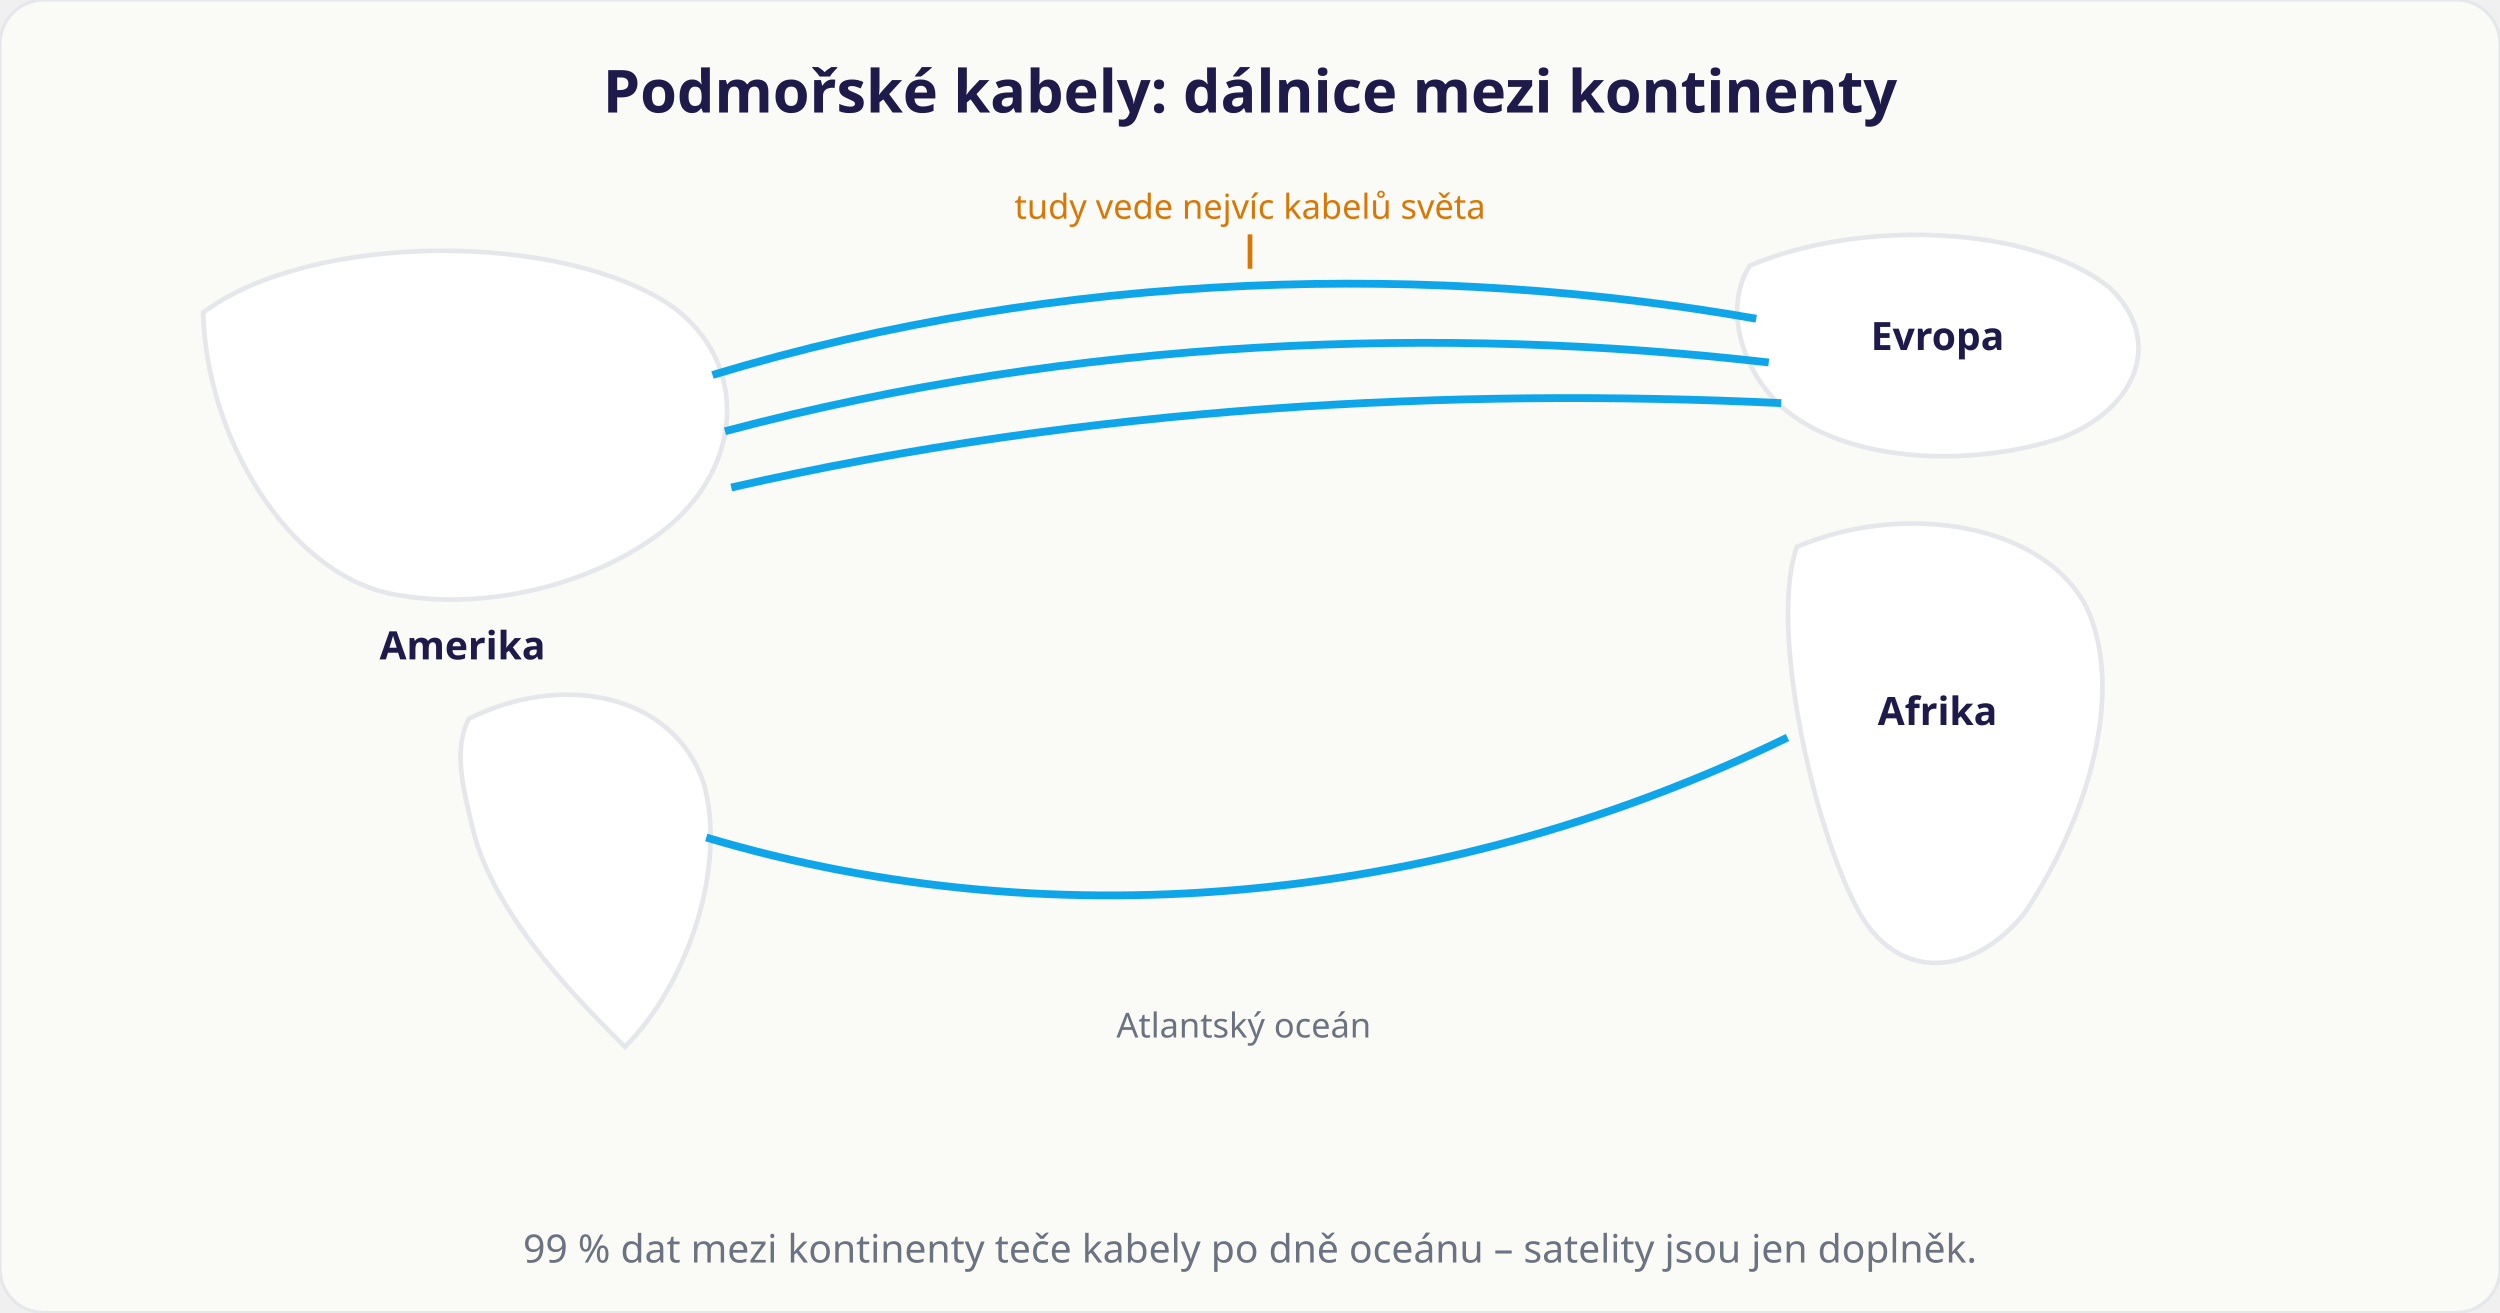
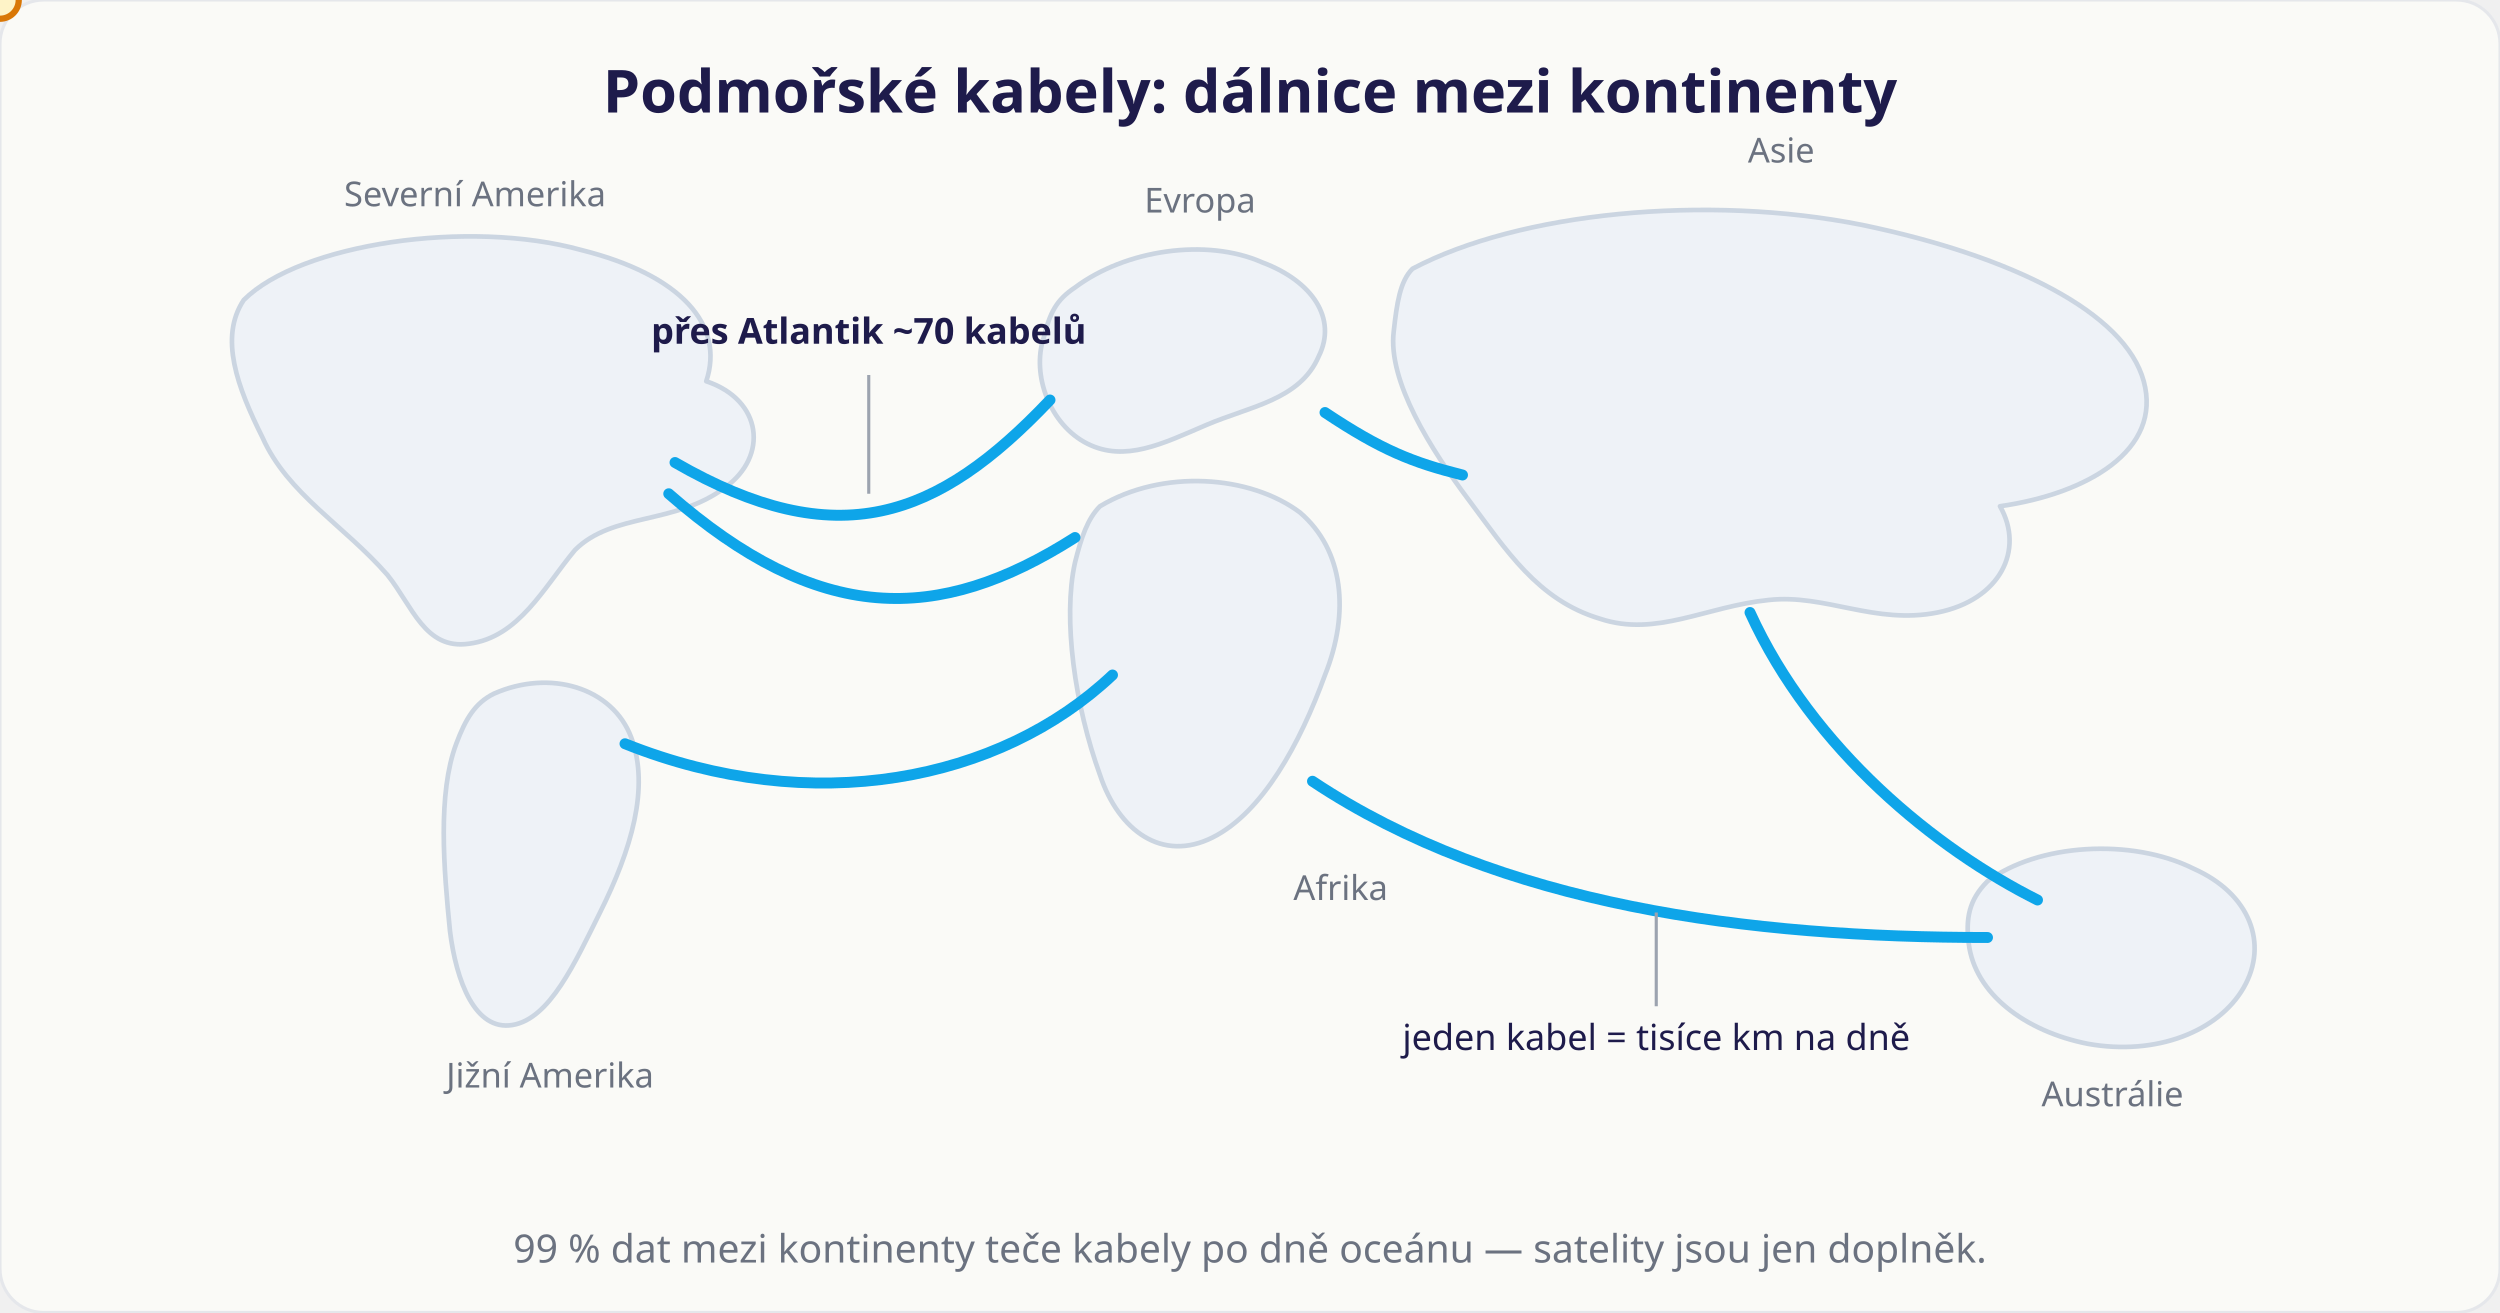
<svg xmlns="http://www.w3.org/2000/svg" viewBox="0 0 800 420" font-family="system-ui,sans-serif">
  <rect width="800" height="420" rx="14" fill="#FAFAF7" stroke="#E5E7EB" />
  <text x="400" y="36" text-anchor="middle" font-size="19" font-weight="700" fill="#1E1B4B">Podmořské kabely: dálnice mezi kontinenty</text>
-   <g fill="#FFFFFF" stroke="#E5E7EB" stroke-width="1.5">
-     <path d="M 65 100 C 100 74 180 74 215 98 C 240 116 238 150 212 170 C 190 187 155 196 125 190 C 92 183 66 140 65 100 Z" />
-     <path d="M 150 230 C 180 215 215 222 225 250 C 233 277 220 315 200 335 C 185 320 160 295 152 268 C 148 252 145 240 150 230 Z" />
-     <path d="M 560 85 C 595 70 650 72 675 92 C 692 108 685 130 660 140 C 630 150 590 148 570 130 C 556 117 552 97 560 85 Z" />
-     <path d="M 575 175 C 610 160 655 168 668 195 C 680 222 668 262 648 292 C 632 312 608 315 595 292 C 580 265 566 200 575 175 Z" />
+   <g fill="#EEF2F7" stroke="#CBD5E1" stroke-width="1.5" stroke-linejoin="round">
+     <path d="M 78 96 C 96 78 150 70 186 80 C 218 88 232 104 226 122 C 244 128 246 146 232 156 C 216 168 196 164 184 176 C 174 188 166 204 150 206 C 136 208 132 194 124 184 C 110 168 92 158 84 140 C 76 124 70 108 78 96 Z" />
+     <path d="M 158 222 C 176 214 196 220 202 236 C 208 252 202 272 192 292 C 184 308 176 326 164 328 C 152 330 146 314 144 298 C 142 278 140 254 146 238 C 149 230 152 225 158 222 Z" />
+     <path d="M 344 92 C 360 80 386 76 404 84 C 420 90 428 102 422 114 C 416 128 400 130 386 136 C 372 142 360 148 348 142 C 336 136 330 120 334 108 C 336 100 338 96 344 92 Z" />
+     <path d="M 352 162 C 372 150 400 152 416 164 C 430 176 432 196 424 216 C 416 238 404 260 388 268 C 372 276 358 266 352 248 C 344 226 340 198 344 180 C 346 172 348 166 352 162 Z" />
+     <path d="M 452 86 C 486 68 546 62 596 72 C 644 82 680 100 686 122 C 692 144 668 158 640 162 C 648 176 640 192 620 196 C 600 200 584 190 566 192 C 546 194 530 204 512 198 C 492 192 482 176 470 160 C 458 144 444 122 446 106 C 447 97 448 90 452 86 Z" />
+     <path d="M 636 282 C 652 270 682 268 702 278 C 720 286 726 302 718 316 C 710 330 690 338 668 334 C 648 330 632 318 630 302 C 629 294 630 288 636 282 Z" />
  </g>
-   <g stroke="#0EA5E9" stroke-width="2.5" fill="none">
-     <path d="M 228 120 C 340 86 460 84 562 102" />
-     <path d="M 232 138 C 345 108 462 104 566 116" />
-     <path d="M 234 156 C 348 130 465 124 570 129" />
-     <path d="M 226 268 C 340 302 465 288 572 236" />
+   <g font-size="11" fill="#6B7280" text-anchor="middle">
+     <text x="152" y="66">Severní Amerika</text>
+     <text x="384" y="68">Evropa</text>
+     <text x="570" y="52">Asie</text>
+     <text x="176" y="348">Jižní Amerika</text>
+     <text x="429" y="288">Afrika</text>
+     <text x="676" y="354">Austrálie</text>
  </g>
-   <text x="400" y="70" text-anchor="middle" font-size="11" fill="#D97706">tudy vede nejvíc kabelů světa</text>
-   <line x1="400" y1="75" x2="400" y2="86" stroke="#D97706" stroke-width="1.5" />
-   <g text-anchor="middle" font-size="12.5" font-weight="700" fill="#1E1B4B">
-     <text x="148" y="211">Amerika</text>
-     <text x="620" y="112">Evropa</text>
-     <text x="620" y="232">Afrika</text>
+   <g fill="none" stroke="#0EA5E9" stroke-width="3.5" stroke-linecap="round">
+     <path id="kAtl" d="M 216 148 C 268 178 300 166 336 128" />
+     <path d="M 214 158 C 262 200 300 200 344 172" />
+     <path d="M 200 238 C 260 262 320 250 356 216" />
+     <path d="M 424 132 C 442 144 452 148 468 152" />
+     <path d="M 420 250 C 480 290 560 300 636 300" />
+     <path d="M 560 196 C 580 240 620 272 652 288" />
  </g>
-   <text x="398" y="332" text-anchor="middle" font-size="11" fill="#6B7280">Atlantský oceán</text>
-   <text x="400" y="404" text-anchor="middle" font-size="12.5" fill="#6B7280">99 % dat mezi kontinenty teče kabely po dně oceánu – satelity jsou jen doplněk.</text>
+   <g>
+     <circle r="6" fill="#FEF3C7" stroke="#D97706" stroke-width="2" />
+     <animateMotion dur="4s" repeatCount="indefinite" path="M 216 148 C 268 178 300 166 336 128" />
+   </g>
+   <line x1="278" y1="120" x2="278" y2="158" stroke="#9CA3AF" stroke-width="1" />
+   <text x="278" y="110" text-anchor="middle" font-size="11.5" fill="#1E1B4B" font-weight="700">přes Atlantik ~70 kabelů</text>
+   <line x1="530" y1="322" x2="530" y2="292" stroke="#9CA3AF" stroke-width="1" />
+   <text x="530" y="336" text-anchor="middle" font-size="11.5" fill="#1E1B4B">jeden kabel = tisíce km na dně</text>
+   <text x="400" y="404" text-anchor="middle" font-size="12.5" fill="#6B7280">99 % dat mezi kontinenty teče kabely po dně oceánu — satelity jsou jen doplněk.</text>
+   <style>@media (prefers-reduced-motion: reduce) { * { animation: none !important } }</style>
</svg>
